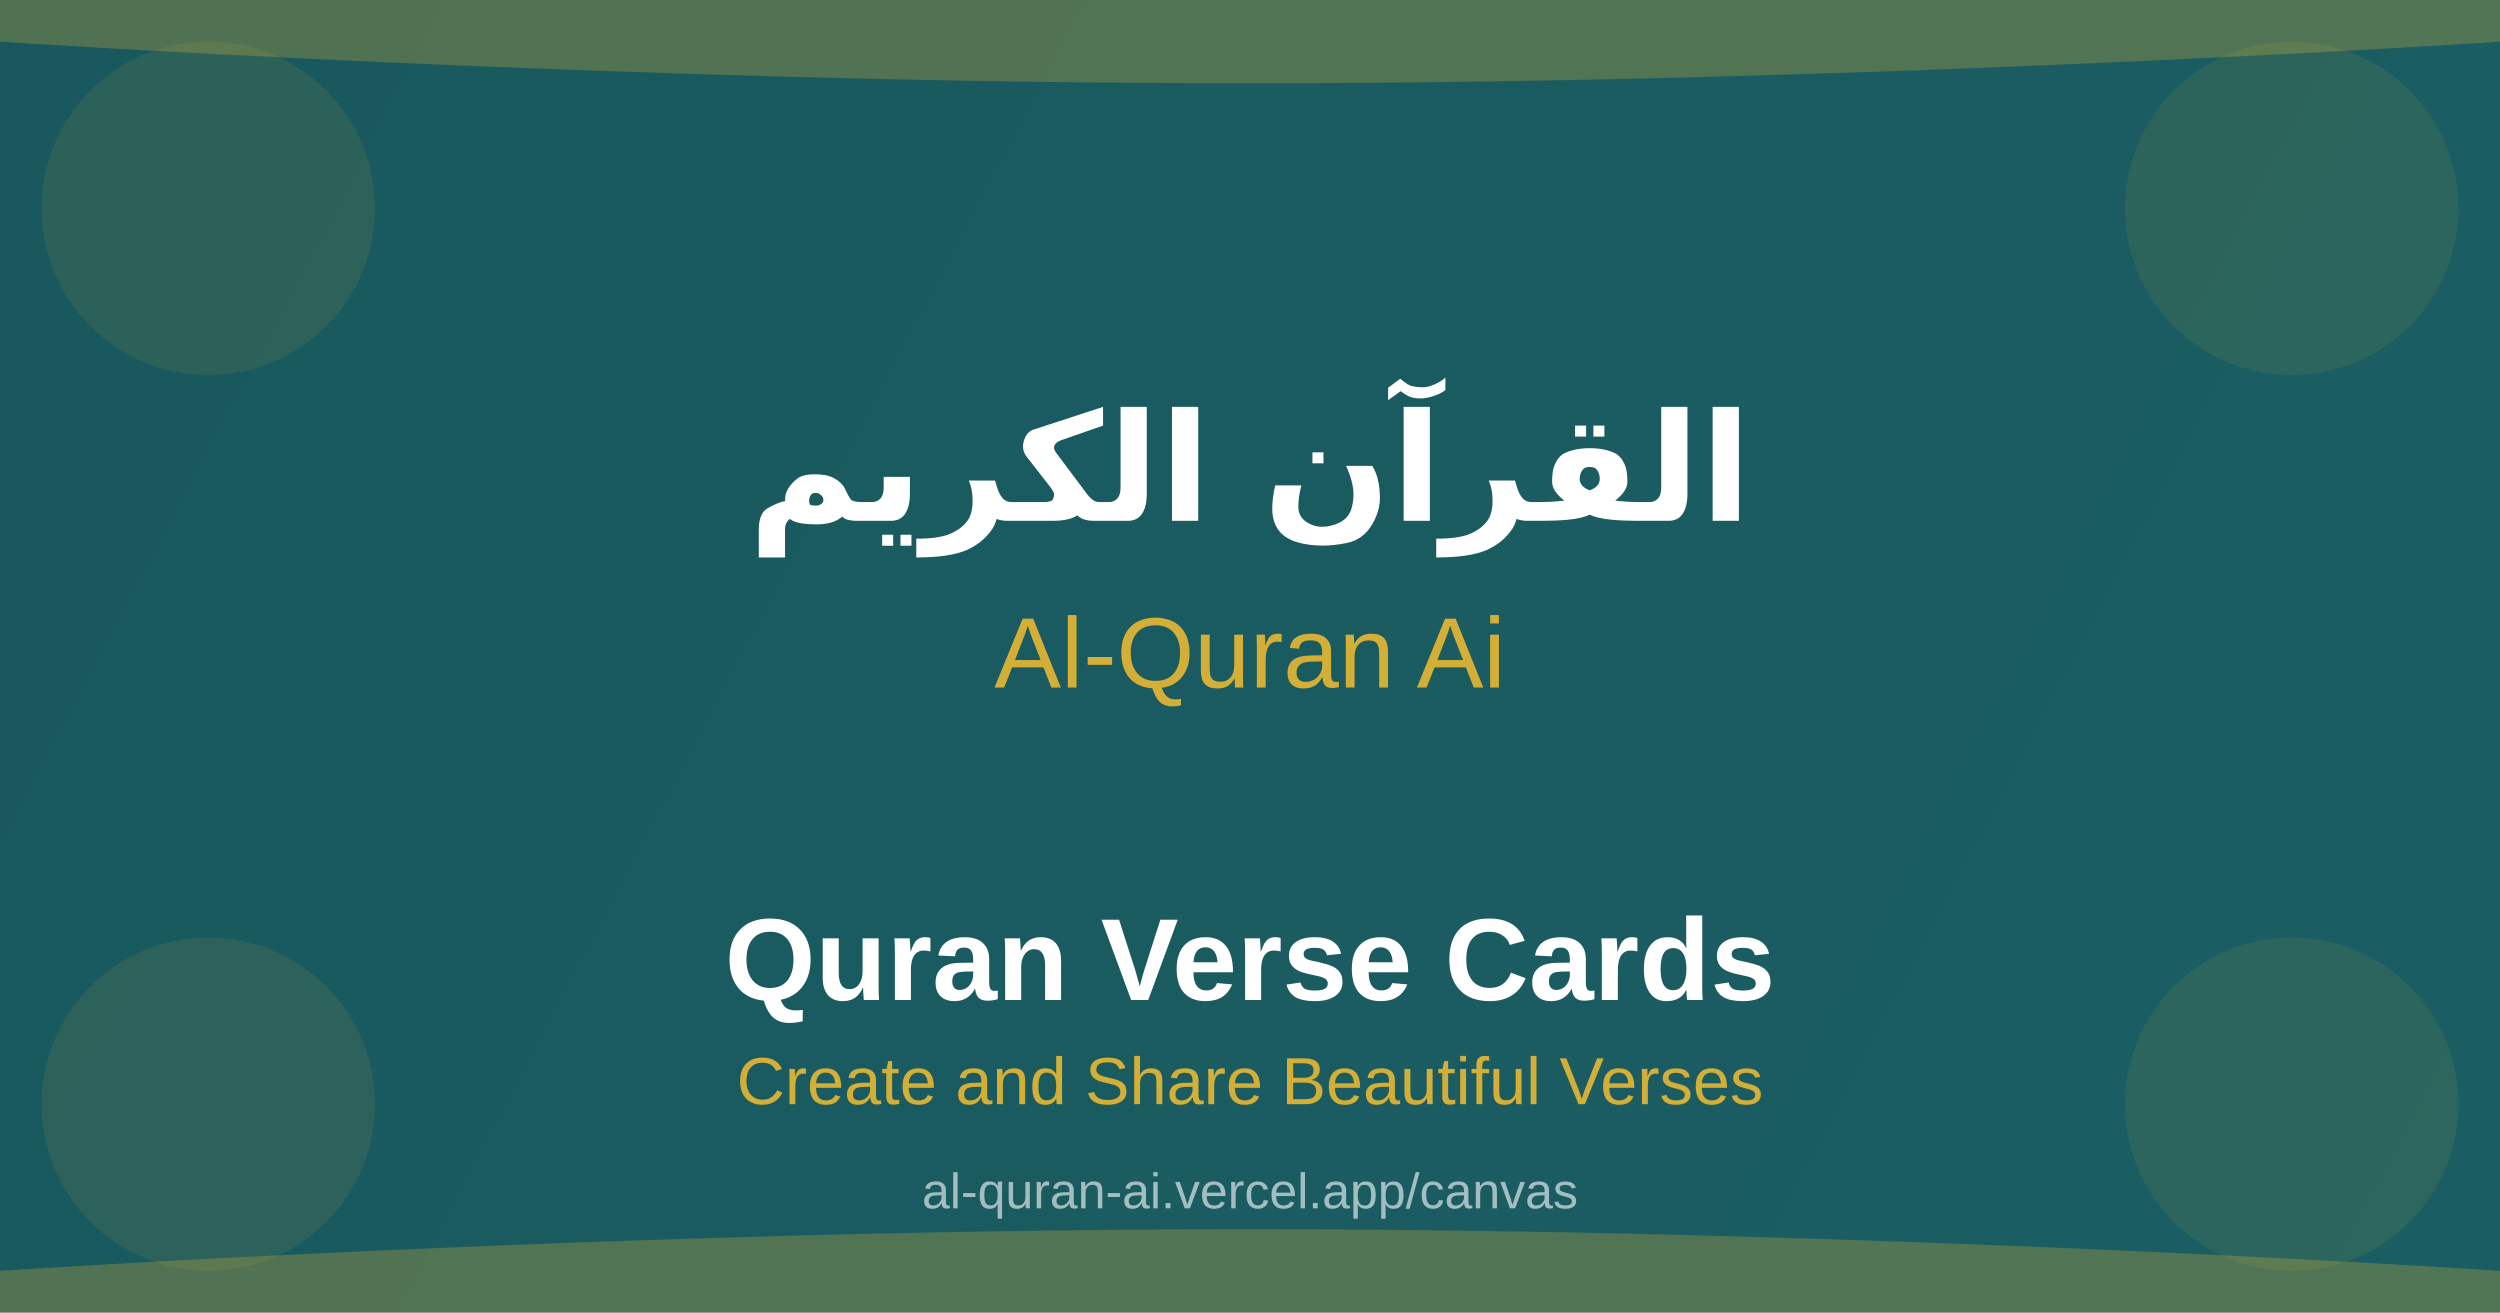
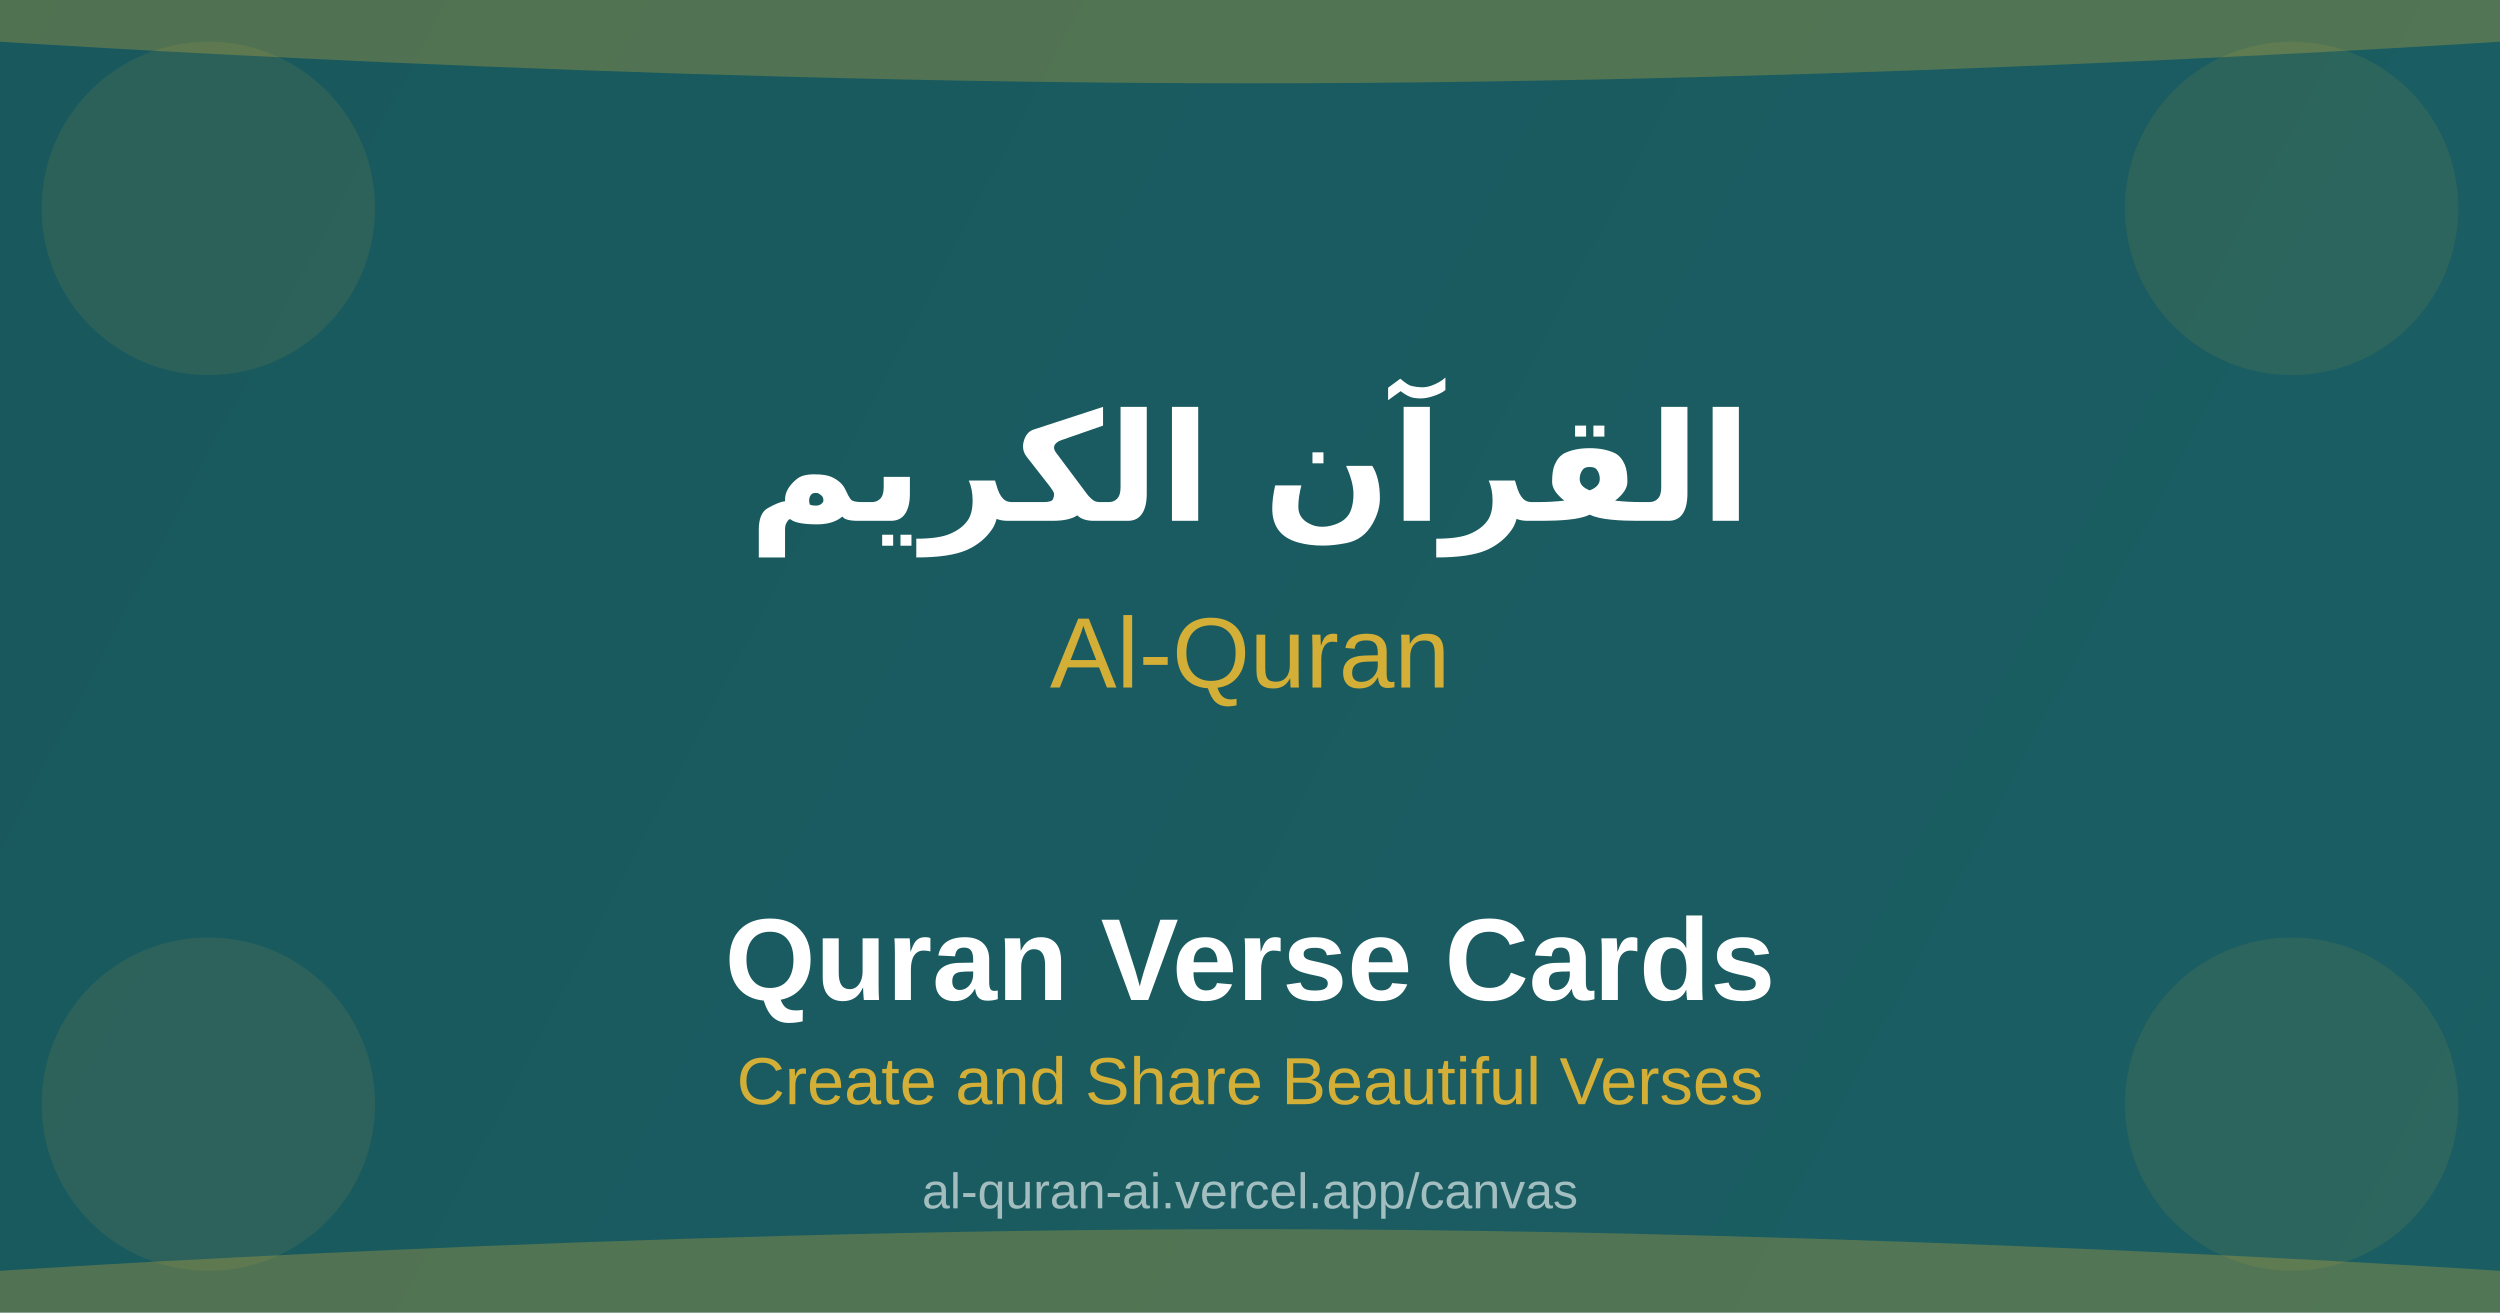
<svg xmlns="http://www.w3.org/2000/svg" width="1200" height="630" viewBox="0 0 1200 630" fill="none">
  <rect width="1200" height="630" fill="#1a5e63" />
  <rect width="1200" height="630" fill="url(#paint0_linear)" fill-opacity="0.2" />
  <path d="M0 0L1200 0L1200 20C1200 20 900 40 600 40C300 40 0 20 0 20L0 0Z" fill="#d4af37" fill-opacity="0.3" />
  <path d="M0 630L1200 630L1200 610C1200 610 900 590 600 590C300 590 0 610 0 610L0 630Z" fill="#d4af37" fill-opacity="0.3" />
  <circle cx="100" cy="100" r="80" fill="#d4af37" fill-opacity="0.1" />
  <circle cx="1100" cy="100" r="80" fill="#d4af37" fill-opacity="0.1" />
  <circle cx="100" cy="530" r="80" fill="#d4af37" fill-opacity="0.1" />
  <circle cx="1100" cy="530" r="80" fill="#d4af37" fill-opacity="0.1" />
  <text x="600" y="250" font-family="Arial, sans-serif" font-size="72" font-weight="bold" fill="white" text-anchor="middle">القرآن الكريم</text>
-   <text x="600" y="330" font-family="Arial, sans-serif" font-size="48" font-weight="normal" fill="#d4af37" text-anchor="middle">Al-Quran Ai</text>
+   <text x="600" y="330" font-family="Arial, sans-serif" font-size="48" font-weight="normal" fill="#d4af37" text-anchor="middle">Al-Quran</text>
  <text x="600" y="480" font-family="Arial, sans-serif" font-size="56" font-weight="bold" fill="white" text-anchor="middle">Quran Verse Cards</text>
  <text x="600" y="530" font-family="Arial, sans-serif" font-size="32" font-weight="normal" fill="#d4af37" text-anchor="middle">Create and Share Beautiful Verses</text>
  <text x="600" y="580" font-family="Arial, sans-serif" font-size="24" font-weight="normal" fill="white" text-anchor="middle" fill-opacity="0.6">al-quran-ai.vercel.app/canvas</text>
  <defs>
    <linearGradient id="paint0_linear" x1="0" y1="0" x2="1200" y2="630" gradientUnits="userSpaceOnUse">
      <stop stop-color="#134548" />
      <stop offset="1" stop-color="#1a5e63" />
    </linearGradient>
  </defs>
</svg>
